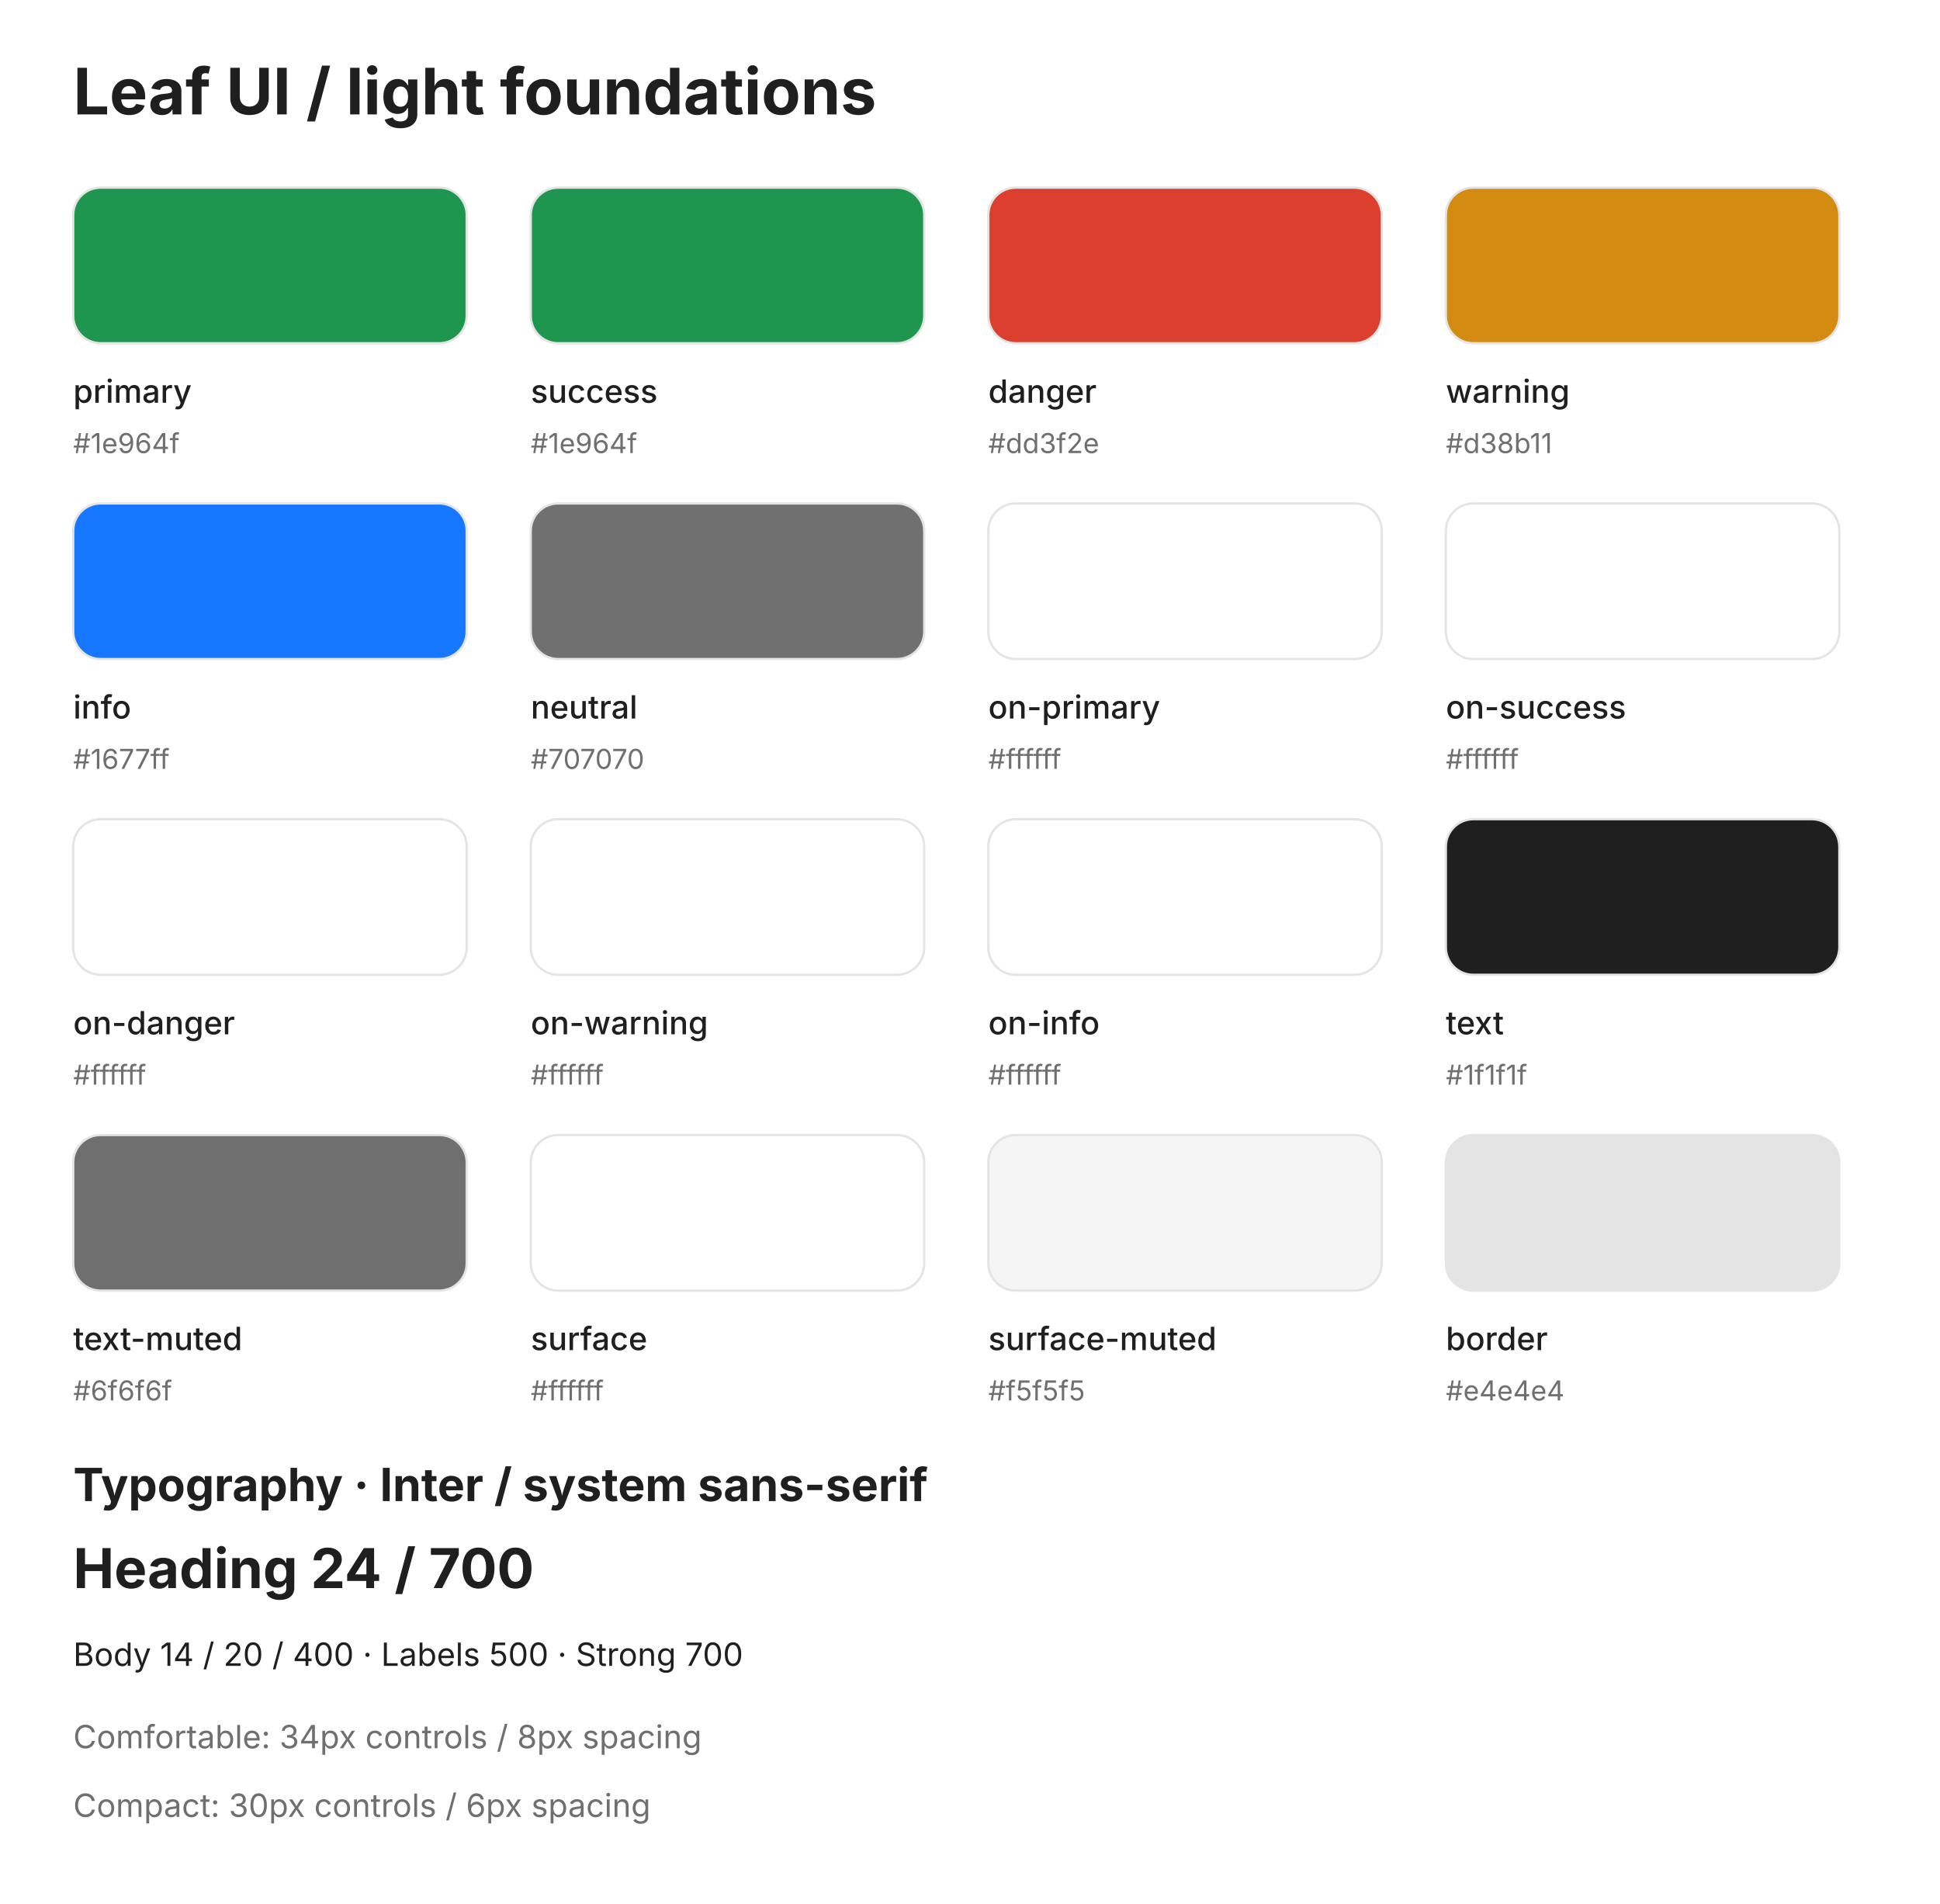
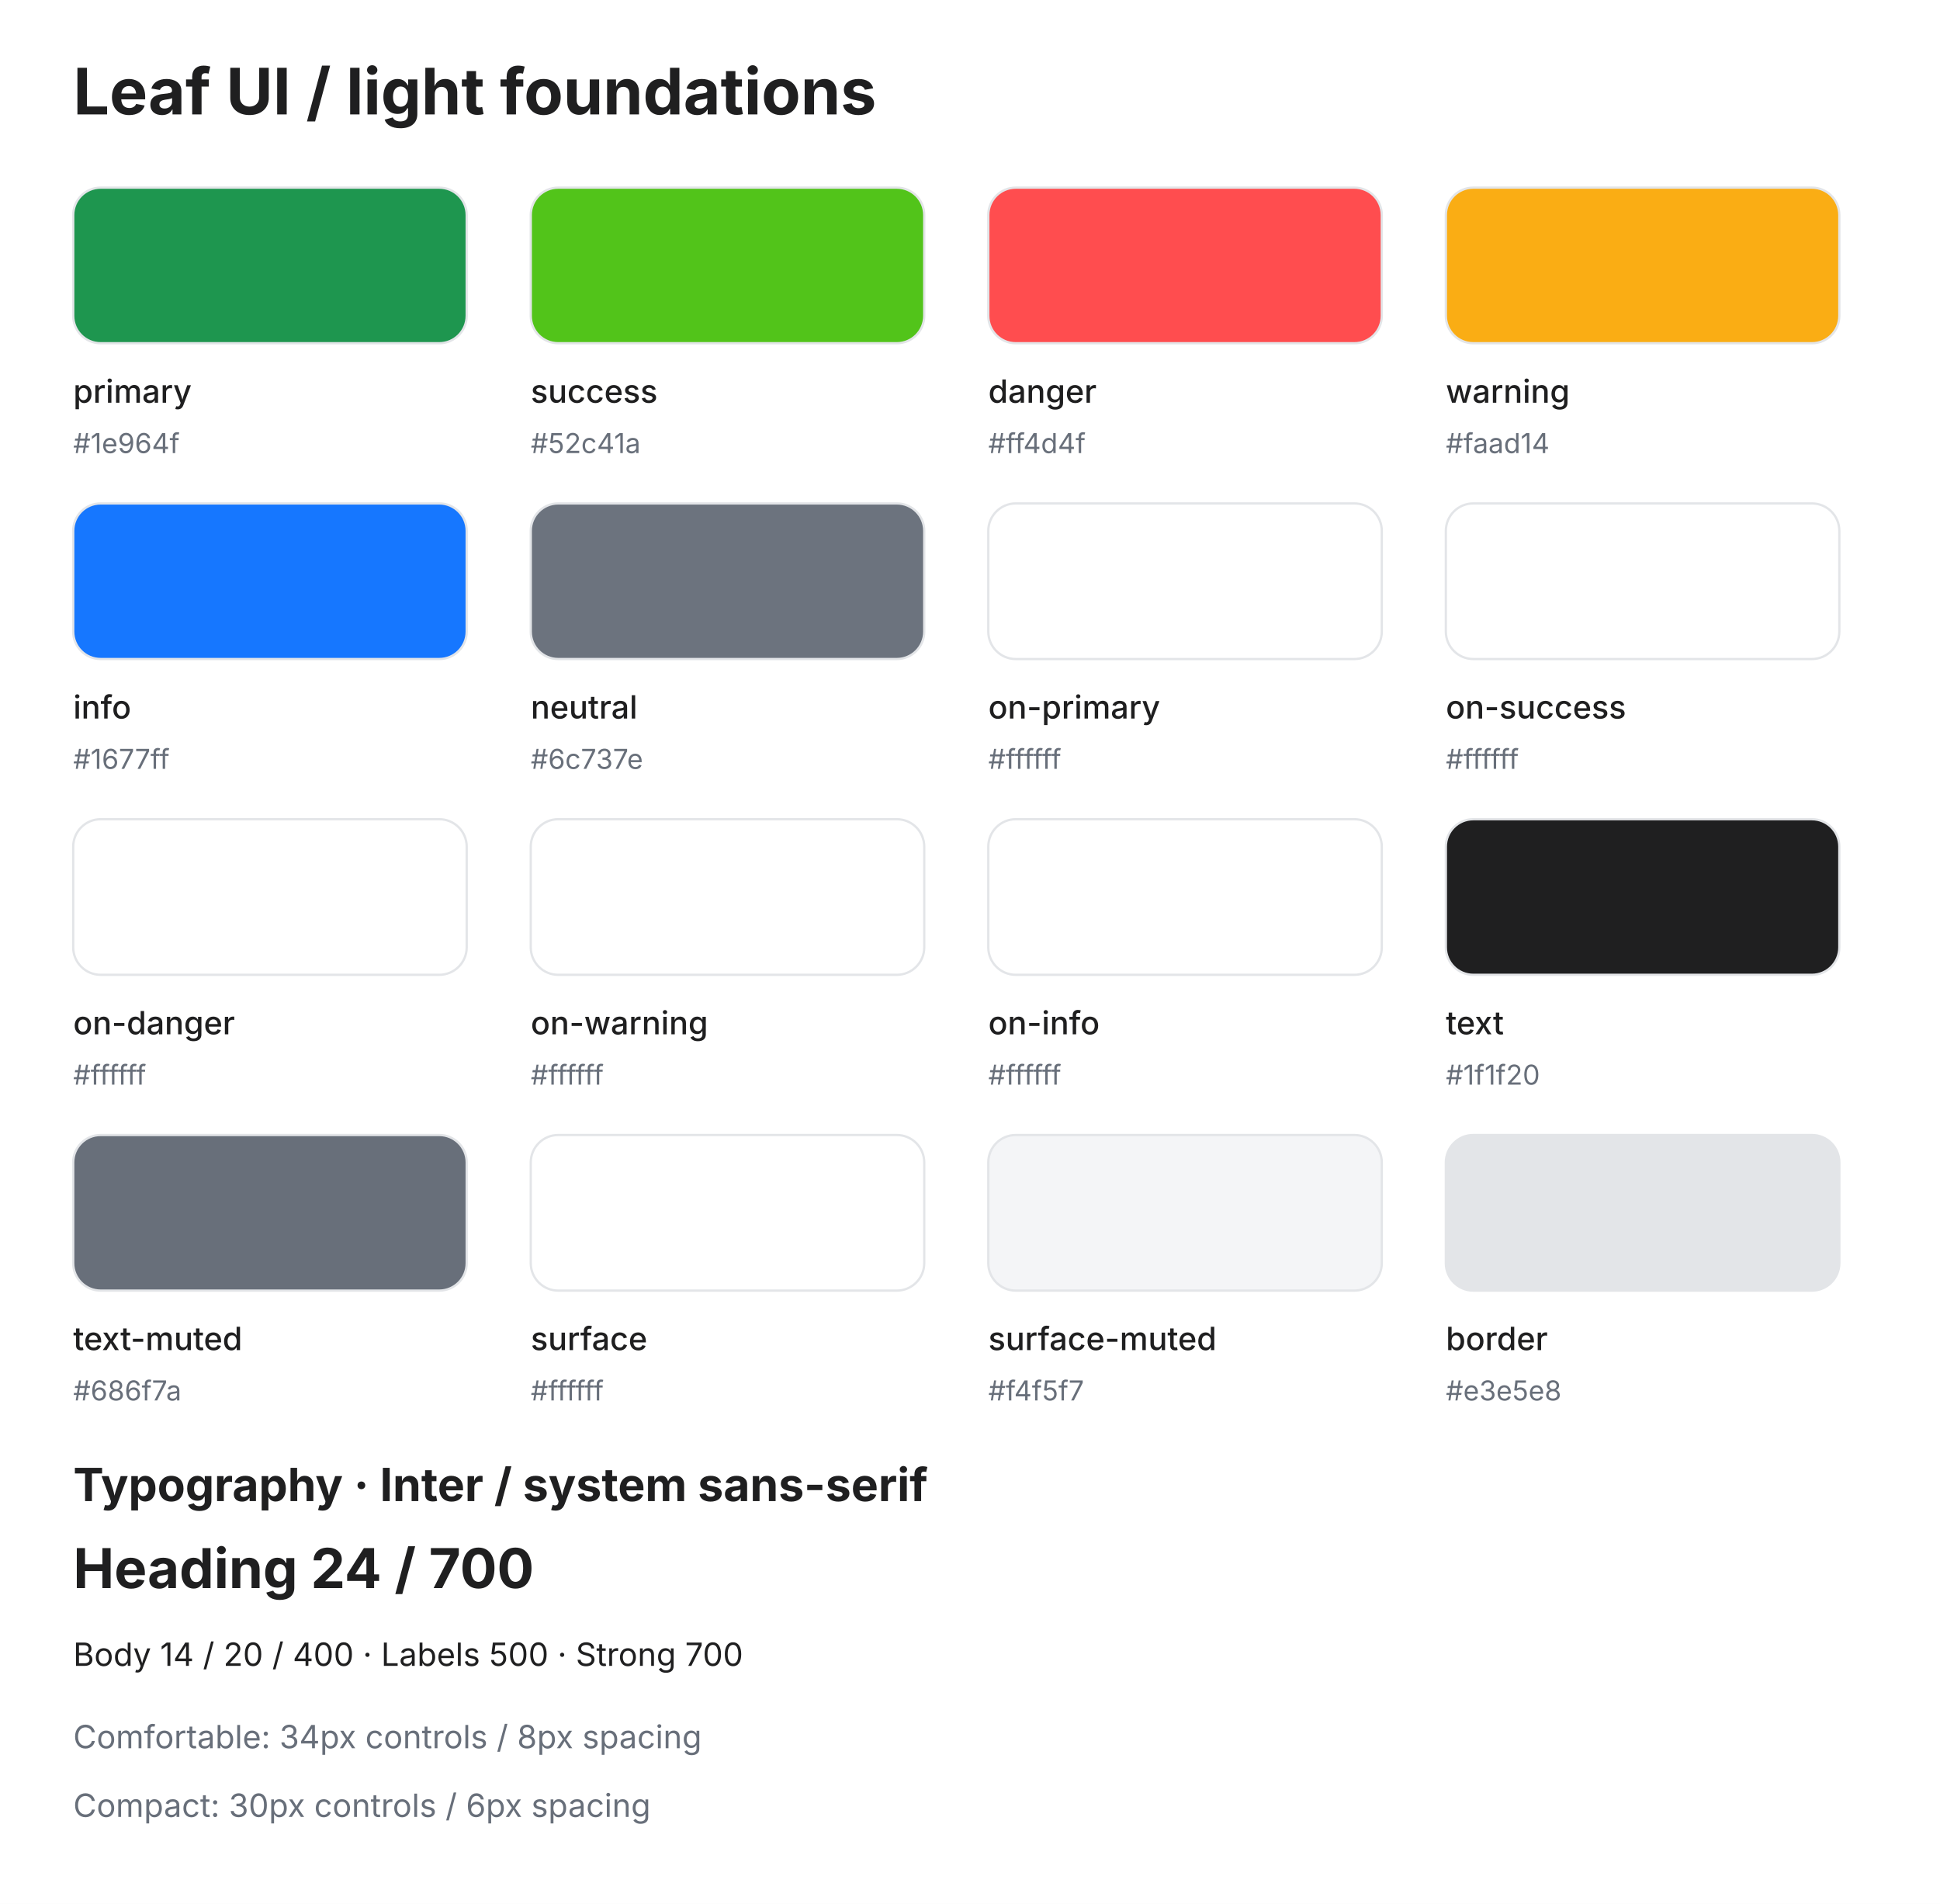
<svg xmlns="http://www.w3.org/2000/svg" width="848" height="832" viewBox="0 0 848 832" font-family="Inter, Arial, sans-serif">
  <rect x="0" y="0" width="848" height="832" rx="0" fill="#ffffff" stroke="none" />
-   <text x="32" y="50" fill="#1f1f1f" font-size="28" font-weight="700">Leaf UI / light foundations</text>
+   <text x="32" y="50" fill="#1f1f20" font-size="28" font-weight="700">Leaf UI / light foundations</text>
  <g id="color-primary">
-     <rect x="32" y="82" width="172" height="68" rx="12" fill="#1e964f" stroke="#e4e4e4" />
-     <text x="32" y="176" fill="#1f1f1f" font-size="14" font-weight="500">primary</text>
-     <text x="32" y="198" fill="#6f6f6f" font-size="12" font-weight="400">#1e964f</text>
+     <rect x="32" y="82" width="172" height="68" rx="12" fill="#1e964f" stroke="#e3e5e8" />
+     <text x="32" y="176" fill="#1f1f20" font-size="14" font-weight="500">primary</text>
+     <text x="32" y="198" fill="#686f7a" font-size="12" font-weight="400">#1e964f</text>
  </g>
  <g id="color-success">
-     <rect x="232" y="82" width="172" height="68" rx="12" fill="#1e964f" stroke="#e4e4e4" />
-     <text x="232" y="176" fill="#1f1f1f" font-size="14" font-weight="500">success</text>
-     <text x="232" y="198" fill="#6f6f6f" font-size="12" font-weight="400">#1e964f</text>
+     <rect x="232" y="82" width="172" height="68" rx="12" fill="#52c41a" stroke="#e3e5e8" />
+     <text x="232" y="176" fill="#1f1f20" font-size="14" font-weight="500">success</text>
+     <text x="232" y="198" fill="#686f7a" font-size="12" font-weight="400">#52c41a</text>
  </g>
  <g id="color-danger">
-     <rect x="432" y="82" width="172" height="68" rx="12" fill="#dd3f2e" stroke="#e4e4e4" />
-     <text x="432" y="176" fill="#1f1f1f" font-size="14" font-weight="500">danger</text>
-     <text x="432" y="198" fill="#6f6f6f" font-size="12" font-weight="400">#dd3f2e</text>
+     <rect x="432" y="82" width="172" height="68" rx="12" fill="#ff4d4f" stroke="#e3e5e8" />
+     <text x="432" y="176" fill="#1f1f20" font-size="14" font-weight="500">danger</text>
+     <text x="432" y="198" fill="#686f7a" font-size="12" font-weight="400">#ff4d4f</text>
  </g>
  <g id="color-warning">
-     <rect x="632" y="82" width="172" height="68" rx="12" fill="#d38b11" stroke="#e4e4e4" />
-     <text x="632" y="176" fill="#1f1f1f" font-size="14" font-weight="500">warning</text>
-     <text x="632" y="198" fill="#6f6f6f" font-size="12" font-weight="400">#d38b11</text>
+     <rect x="632" y="82" width="172" height="68" rx="12" fill="#faad14" stroke="#e3e5e8" />
+     <text x="632" y="176" fill="#1f1f20" font-size="14" font-weight="500">warning</text>
+     <text x="632" y="198" fill="#686f7a" font-size="12" font-weight="400">#faad14</text>
  </g>
  <g id="color-info">
-     <rect x="32" y="220" width="172" height="68" rx="12" fill="#1677ff" stroke="#e4e4e4" />
-     <text x="32" y="314" fill="#1f1f1f" font-size="14" font-weight="500">info</text>
-     <text x="32" y="336" fill="#6f6f6f" font-size="12" font-weight="400">#1677ff</text>
+     <rect x="32" y="220" width="172" height="68" rx="12" fill="#1677ff" stroke="#e3e5e8" />
+     <text x="32" y="314" fill="#1f1f20" font-size="14" font-weight="500">info</text>
+     <text x="32" y="336" fill="#686f7a" font-size="12" font-weight="400">#1677ff</text>
  </g>
  <g id="color-neutral">
-     <rect x="232" y="220" width="172" height="68" rx="12" fill="#707070" stroke="#e4e4e4" />
-     <text x="232" y="314" fill="#1f1f1f" font-size="14" font-weight="500">neutral</text>
-     <text x="232" y="336" fill="#6f6f6f" font-size="12" font-weight="400">#707070</text>
+     <rect x="232" y="220" width="172" height="68" rx="12" fill="#6c737e" stroke="#e3e5e8" />
+     <text x="232" y="314" fill="#1f1f20" font-size="14" font-weight="500">neutral</text>
+     <text x="232" y="336" fill="#686f7a" font-size="12" font-weight="400">#6c737e</text>
  </g>
  <g id="color-on-primary">
-     <rect x="432" y="220" width="172" height="68" rx="12" fill="#ffffff" stroke="#e4e4e4" />
-     <text x="432" y="314" fill="#1f1f1f" font-size="14" font-weight="500">on-primary</text>
-     <text x="432" y="336" fill="#6f6f6f" font-size="12" font-weight="400">#ffffff</text>
+     <rect x="432" y="220" width="172" height="68" rx="12" fill="#ffffff" stroke="#e3e5e8" />
+     <text x="432" y="314" fill="#1f1f20" font-size="14" font-weight="500">on-primary</text>
+     <text x="432" y="336" fill="#686f7a" font-size="12" font-weight="400">#ffffff</text>
  </g>
  <g id="color-on-success">
-     <rect x="632" y="220" width="172" height="68" rx="12" fill="#ffffff" stroke="#e4e4e4" />
-     <text x="632" y="314" fill="#1f1f1f" font-size="14" font-weight="500">on-success</text>
-     <text x="632" y="336" fill="#6f6f6f" font-size="12" font-weight="400">#ffffff</text>
+     <rect x="632" y="220" width="172" height="68" rx="12" fill="#ffffff" stroke="#e3e5e8" />
+     <text x="632" y="314" fill="#1f1f20" font-size="14" font-weight="500">on-success</text>
+     <text x="632" y="336" fill="#686f7a" font-size="12" font-weight="400">#ffffff</text>
  </g>
  <g id="color-on-danger">
-     <rect x="32" y="358" width="172" height="68" rx="12" fill="#ffffff" stroke="#e4e4e4" />
-     <text x="32" y="452" fill="#1f1f1f" font-size="14" font-weight="500">on-danger</text>
-     <text x="32" y="474" fill="#6f6f6f" font-size="12" font-weight="400">#ffffff</text>
+     <rect x="32" y="358" width="172" height="68" rx="12" fill="#ffffff" stroke="#e3e5e8" />
+     <text x="32" y="452" fill="#1f1f20" font-size="14" font-weight="500">on-danger</text>
+     <text x="32" y="474" fill="#686f7a" font-size="12" font-weight="400">#ffffff</text>
  </g>
  <g id="color-on-warning">
-     <rect x="232" y="358" width="172" height="68" rx="12" fill="#ffffff" stroke="#e4e4e4" />
-     <text x="232" y="452" fill="#1f1f1f" font-size="14" font-weight="500">on-warning</text>
-     <text x="232" y="474" fill="#6f6f6f" font-size="12" font-weight="400">#ffffff</text>
+     <rect x="232" y="358" width="172" height="68" rx="12" fill="#ffffff" stroke="#e3e5e8" />
+     <text x="232" y="452" fill="#1f1f20" font-size="14" font-weight="500">on-warning</text>
+     <text x="232" y="474" fill="#686f7a" font-size="12" font-weight="400">#ffffff</text>
  </g>
  <g id="color-on-info">
-     <rect x="432" y="358" width="172" height="68" rx="12" fill="#ffffff" stroke="#e4e4e4" />
-     <text x="432" y="452" fill="#1f1f1f" font-size="14" font-weight="500">on-info</text>
-     <text x="432" y="474" fill="#6f6f6f" font-size="12" font-weight="400">#ffffff</text>
+     <rect x="432" y="358" width="172" height="68" rx="12" fill="#ffffff" stroke="#e3e5e8" />
+     <text x="432" y="452" fill="#1f1f20" font-size="14" font-weight="500">on-info</text>
+     <text x="432" y="474" fill="#686f7a" font-size="12" font-weight="400">#ffffff</text>
  </g>
  <g id="color-text">
-     <rect x="632" y="358" width="172" height="68" rx="12" fill="#1f1f1f" stroke="#e4e4e4" />
-     <text x="632" y="452" fill="#1f1f1f" font-size="14" font-weight="500">text</text>
-     <text x="632" y="474" fill="#6f6f6f" font-size="12" font-weight="400">#1f1f1f</text>
+     <rect x="632" y="358" width="172" height="68" rx="12" fill="#1f1f20" stroke="#e3e5e8" />
+     <text x="632" y="452" fill="#1f1f20" font-size="14" font-weight="500">text</text>
+     <text x="632" y="474" fill="#686f7a" font-size="12" font-weight="400">#1f1f20</text>
  </g>
  <g id="color-text-muted">
-     <rect x="32" y="496" width="172" height="68" rx="12" fill="#6f6f6f" stroke="#e4e4e4" />
-     <text x="32" y="590" fill="#1f1f1f" font-size="14" font-weight="500">text-muted</text>
-     <text x="32" y="612" fill="#6f6f6f" font-size="12" font-weight="400">#6f6f6f</text>
+     <rect x="32" y="496" width="172" height="68" rx="12" fill="#686f7a" stroke="#e3e5e8" />
+     <text x="32" y="590" fill="#1f1f20" font-size="14" font-weight="500">text-muted</text>
+     <text x="32" y="612" fill="#686f7a" font-size="12" font-weight="400">#686f7a</text>
  </g>
  <g id="color-surface">
-     <rect x="232" y="496" width="172" height="68" rx="12" fill="#ffffff" stroke="#e4e4e4" />
-     <text x="232" y="590" fill="#1f1f1f" font-size="14" font-weight="500">surface</text>
-     <text x="232" y="612" fill="#6f6f6f" font-size="12" font-weight="400">#ffffff</text>
+     <rect x="232" y="496" width="172" height="68" rx="12" fill="#ffffff" stroke="#e3e5e8" />
+     <text x="232" y="590" fill="#1f1f20" font-size="14" font-weight="500">surface</text>
+     <text x="232" y="612" fill="#686f7a" font-size="12" font-weight="400">#ffffff</text>
  </g>
  <g id="color-surface-muted">
-     <rect x="432" y="496" width="172" height="68" rx="12" fill="#f5f5f5" stroke="#e4e4e4" />
-     <text x="432" y="590" fill="#1f1f1f" font-size="14" font-weight="500">surface-muted</text>
-     <text x="432" y="612" fill="#6f6f6f" font-size="12" font-weight="400">#f5f5f5</text>
+     <rect x="432" y="496" width="172" height="68" rx="12" fill="#f4f5f7" stroke="#e3e5e8" />
+     <text x="432" y="590" fill="#1f1f20" font-size="14" font-weight="500">surface-muted</text>
+     <text x="432" y="612" fill="#686f7a" font-size="12" font-weight="400">#f4f5f7</text>
  </g>
  <g id="color-border">
-     <rect x="632" y="496" width="172" height="68" rx="12" fill="#e4e4e4" stroke="#e4e4e4" />
-     <text x="632" y="590" fill="#1f1f1f" font-size="14" font-weight="500">border</text>
-     <text x="632" y="612" fill="#6f6f6f" font-size="12" font-weight="400">#e4e4e4</text>
+     <rect x="632" y="496" width="172" height="68" rx="12" fill="#e3e5e8" stroke="#e3e5e8" />
+     <text x="632" y="590" fill="#1f1f20" font-size="14" font-weight="500">border</text>
+     <text x="632" y="612" fill="#686f7a" font-size="12" font-weight="400">#e3e5e8</text>
  </g>
-   <text x="32" y="656" fill="#1f1f1f" font-size="20" font-weight="700">Typography · Inter / system sans-serif</text>
-   <text x="32" y="694" fill="#1f1f1f" font-size="24" font-weight="700">Heading 24 / 700</text>
-   <text x="32" y="728" fill="#1f1f1f" font-size="14" font-weight="400">Body 14 / 20 / 400 · Labels 500 · Strong 700</text>
-   <text x="32" y="764" fill="#6f6f6f" font-size="14" font-weight="400">Comfortable: 34px controls / 8px spacing</text>
-   <text x="32" y="794" fill="#6f6f6f" font-size="14" font-weight="400">Compact: 30px controls / 6px spacing</text>
+   <text x="32" y="656" fill="#1f1f20" font-size="20" font-weight="700">Typography · Inter / system sans-serif</text>
+   <text x="32" y="694" fill="#1f1f20" font-size="24" font-weight="700">Heading 24 / 700</text>
+   <text x="32" y="728" fill="#1f1f20" font-size="14" font-weight="400">Body 14 / 20 / 400 · Labels 500 · Strong 700</text>
+   <text x="32" y="764" fill="#686f7a" font-size="14" font-weight="400">Comfortable: 34px controls / 8px spacing</text>
+   <text x="32" y="794" fill="#686f7a" font-size="14" font-weight="400">Compact: 30px controls / 6px spacing</text>
</svg>
